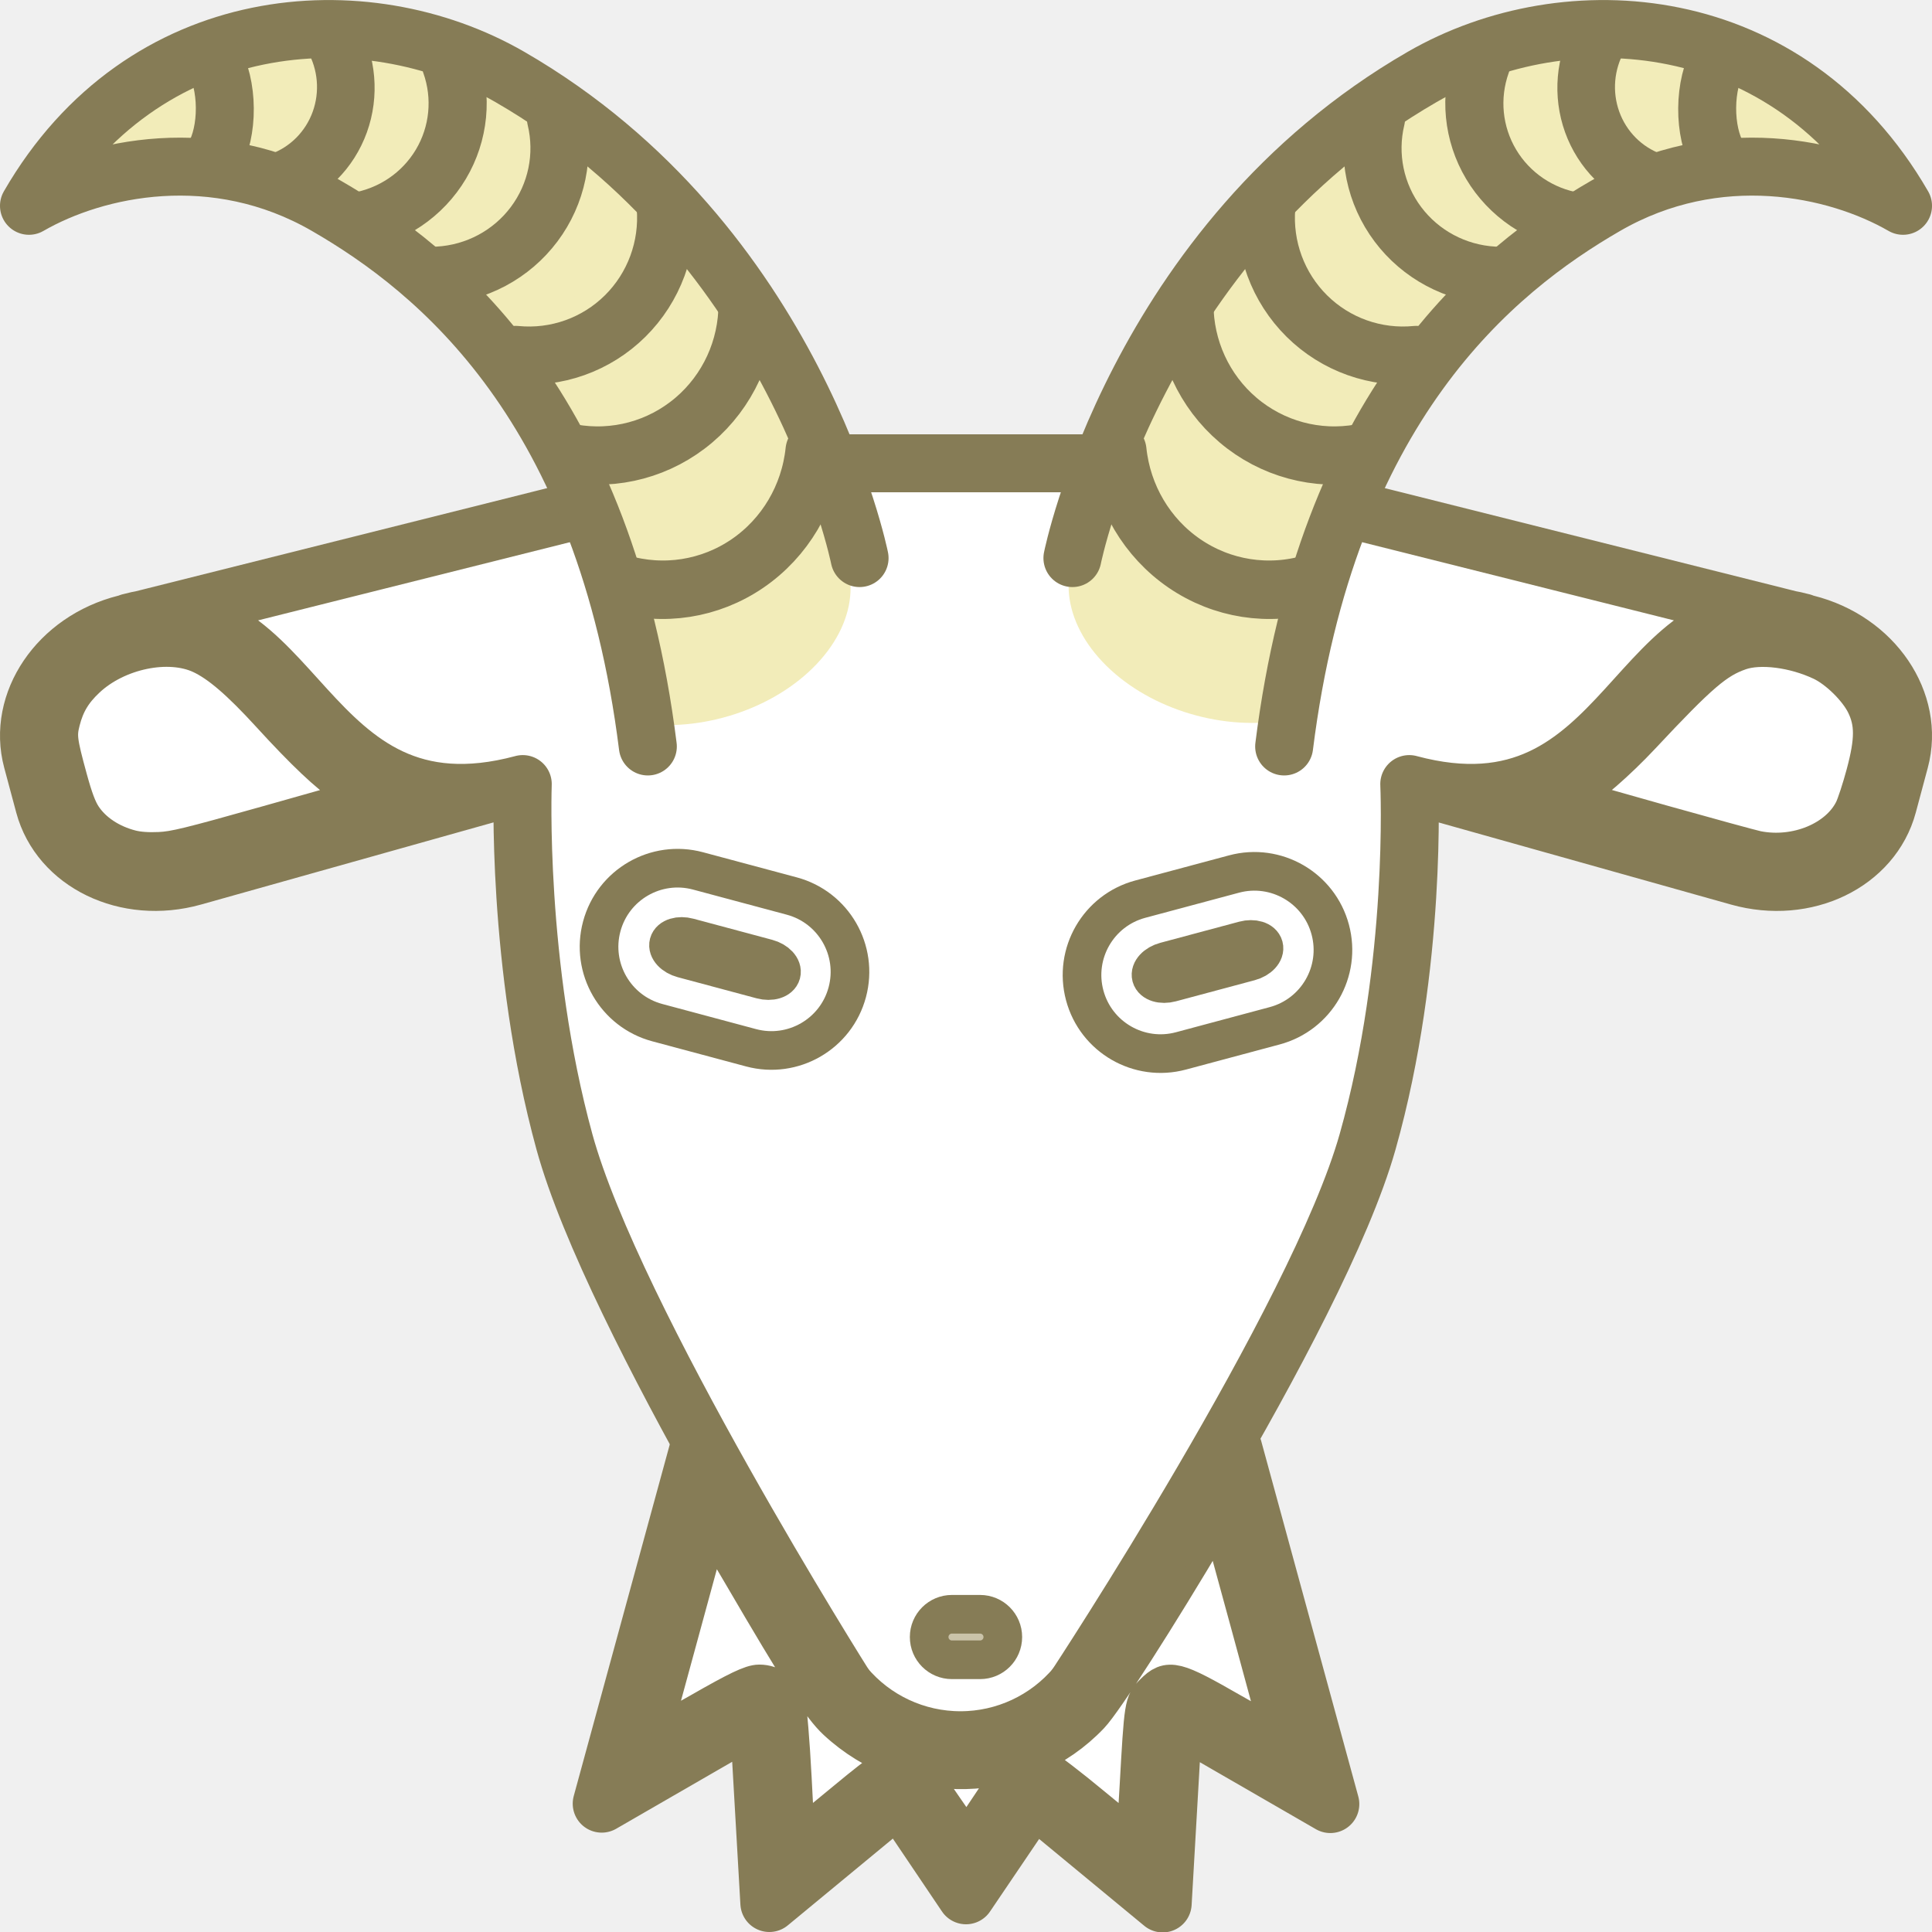
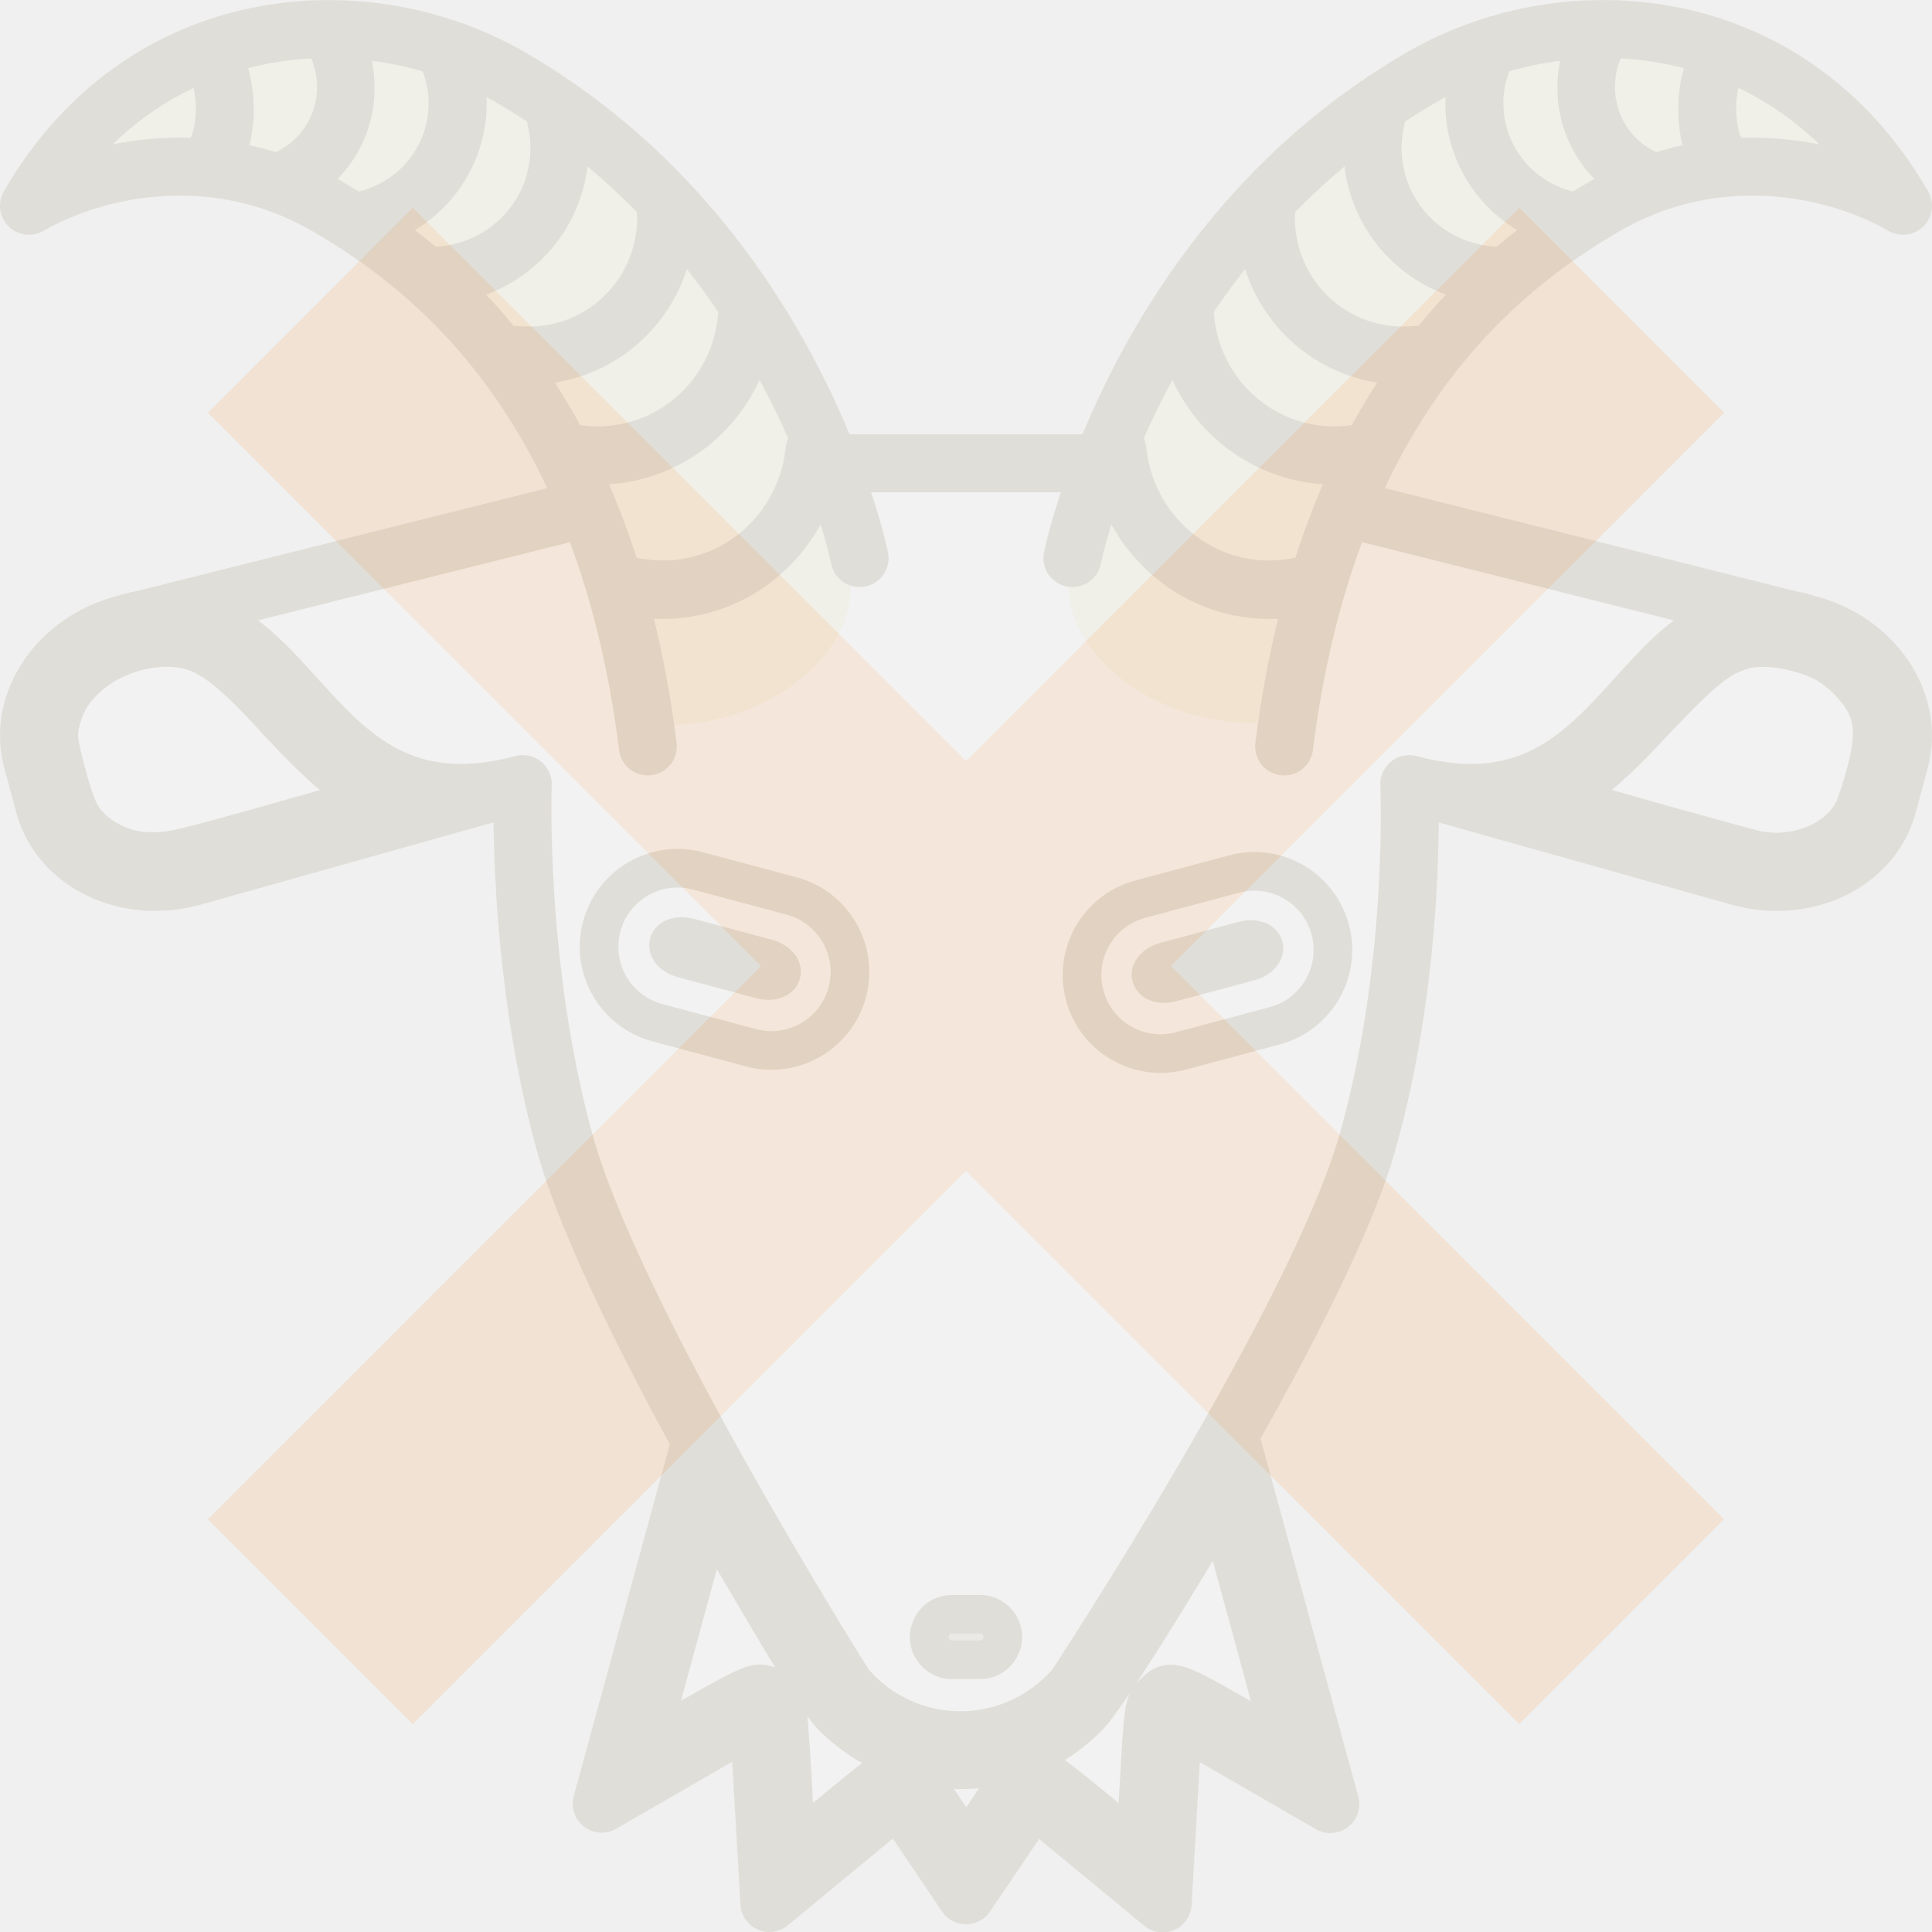
- <svg xmlns="http://www.w3.org/2000/svg" height="500" viewBox="0 0 132.292 132.292" width="500">
-   <g transform="translate(0 -164.7083)">
-     <path d="m205.043 459.965c-.481-9.211-1.197-17.776-1.59-19.034-.966-3.086-3.735-5.138-6.932-5.138-1.998 0-5.558 1.701-15.537 7.426-7.12 4.084-12.794 7.027-12.608 6.541.185-.487 3.578-12.817 7.538-27.401 3.961-14.584 7.368-27.084 7.572-27.779.255-.868 2.871 3.017 8.369 12.429 15.451 26.452 20.725 34.632 24.714 38.33 18.874 17.5 48.116 16.817 65.531-1.529 3.532-3.721 17.273-25.154 31.079-48.477l2.394-4.044 7.965 29.146c4.381 16.03 7.972 29.357 7.98 29.615.008.258-5.762-2.845-12.821-6.894-14.721-8.444-16.247-8.827-20.044-5.03-2.68 2.68-2.69 2.747-3.935 24.878-.415 7.382-.813 13.47-.885 13.529-.072.059-5.062-3.987-11.09-8.99s-11.851-9.466-12.941-9.918c-1.512-.626-2.649-.621-4.794.021-2.528.757-3.399 1.73-8.625 9.629-3.197 4.833-5.992 8.795-6.209 8.804-.218.01-2.732-3.403-5.587-7.584-6.629-9.708-7.522-10.666-10.448-11.215-3.393-.637-4.854.206-15.219 8.777-5.032 4.161-10.015 8.26-11.075 9.109l-1.927 1.544-.874-16.747z" fill="#fff" stroke="#867c56" stroke-linecap="round" stroke-linejoin="round" stroke-width="10" transform="matrix(.2645833 0 0 .2645833 0 164.7083)" />
-     <path d="m33.926 219.804c-5.435-1.381-9.979-4.403-12.599-8.379-1.239-1.88-2.294-4.685-3.714-9.876-2.646-9.672-2.833-11.187-1.855-15.004 1.156-4.513 3.045-7.654 6.605-10.984 7.884-7.375 21.272-10.145 29.771-6.159 4.701 2.205 10.05 6.796 17.821 15.296 9.034 9.882 14.904 15.432 20.02 18.931 3.164 2.165 3.925 2.896 3.23 3.107-.499.152-11.371 3.223-24.158 6.825-20.11 5.664-23.858 6.577-27.75 6.76-2.957.139-5.484-.039-7.37-.518z" fill="#fff" stroke="#867c56" stroke-linecap="round" stroke-linejoin="round" stroke-width="10" transform="matrix(.2645833 0 0 .2645833 0 164.7083)" />
-     <path d="m242.296 442.071c-5.447-1.182-11.855-4.621-15.594-8.371-2.887-2.895-21.064-33.137-35.402-58.901-20.008-35.952-32.97-63.957-37.955-82-6.064-21.952-9.592-48.642-10.216-77.29l-.333-15.29-1.366-1.79c-.821-1.076-2.263-2.133-3.614-2.649-2.074-.792-2.489-.798-5.384-.081-11.366 2.818-20.736 2.207-28.843-1.881-5.258-2.652-9.371-5.963-15.793-12.713-3.3-3.469-9.183-9.51-13.073-13.426l-7.073-7.12 1.823-.482c1.003-.265 18.585-4.664 39.073-9.775 20.488-5.111 37.628-9.407 38.09-9.546.692-.208 1.237.965 3.09 6.644 4.186 12.834 7.699 28.179 9.636 42.079.91 6.531 1.64 8.267 4.308 10.243 3.032 2.246 8.534.849 10.603-2.692.96-1.644 1.118-3.848.631-8.827-.085-.864 4.299-5.019 20.876-19.787l20.983-18.693 1.767 1.208c1.445.988 2.231 1.17 4.313 1.002 4.305-.347 7.204-3.327 7.204-7.405 0-1.763-1.97-9.81-3.453-14.107l-.993-2.875h24.223c13.323 0 24.223.123 24.223.274s-.81 3.019-1.8 6.375-1.912 7.564-2.049 9.351c-.216 2.831-.096 3.476.935 5 1.663 2.458 4.086 3.605 7.076 3.348 1.33-.115 3.003-.649 3.728-1.19l1.316-.982 21.022 18.731c11.562 10.302 21.017 18.869 21.012 19.038-.006.169-.186 1.712-.4 3.429-.66 5.295 1.801 9.037 6.531 9.931 1.983.375 5.862-1.413 7.265-3.348.632-.872 1.262-3.486 1.927-8 2.262-15.342 6.981-35.275 10.772-45.502.99-2.67 1.48-3.424 2.102-3.237.447.134 18.024 4.531 39.062 9.771 21.038 5.24 38.639 9.692 39.115 9.894.711.302.264.893-2.5 3.311-1.851 1.619-6.827 6.678-11.059 11.242-13.609 14.681-19.842 19.318-29.057 21.618-4.368 1.09-13.332.876-19.664-.47l-5.414-1.151-2.31 1.159c-4.41 2.213-4.316 1.819-4.692 19.82-.547 26.169-3.058 47.18-8.187 68.502-2.361 9.815-3.866 14.585-7.343 23.28-10.659 26.652-35.257 71.226-64.124 116.198-7.263 11.315-10.326 14.055-19.255 17.221-3.117 1.105-12.393 1.641-15.761.91zm16.004-8.454c2.445-1.111 4.93-3.846 5.749-6.328.335-1.015.513-3.173.396-4.795-.28-3.873-2.161-6.626-5.84-8.548-2.483-1.297-3.089-1.396-8.491-1.392-5.066.004-6.141.157-8.318 1.184-4.283 2.02-6.321 5.271-6.321 10.081 0 4.266 2.616 8.22 6.571 9.934 2.689 1.165 13.593 1.074 16.254-.135zm60.931-159.902c8.319-2.222 15.202-4.351 17.003-5.26 3.9-1.969 8.781-6.671 10.74-10.346 3.019-5.664 3.885-12.725 2.305-18.791-2.196-8.429-9.106-15.446-17.699-17.97-5.675-1.667-9.825-1.181-25.284 2.957-16.084 4.306-19.718 5.832-23.876 10.023-4.957 4.997-7.358 10.864-7.368 18.006-.022 14.852 12.433 26.57 26.974 25.379 1.776-.146 9.519-1.944 17.206-3.998zm-113.456 2.569c16.006-4.169 23.889-21.762 16.425-36.656-2.119-4.228-6.784-8.719-11.214-10.796-5.459-2.56-31.114-9.283-35.422-9.283-6.93 0-13.033 2.54-18.022 7.5-5.316 5.285-7.497 10.609-7.497 18.302 0 9.484 5.229 18.01 13.664 22.277 2.345 1.186 21.33 6.678 30.642 8.864 3.068.72 8.219.626 11.424-.209z" fill="#fff" stroke="#fff" stroke-linecap="round" stroke-linejoin="round" stroke-width="10" transform="matrix(.2645833 0 0 .2645833 0 164.7083)" />
-     <path d="m454.717 220.028c-2.786-.551-47.227-13.003-48.131-13.485-.537-.287-.347-.567.777-1.149 3.637-1.881 11.067-8.335 17.465-15.172 14.939-15.962 19.198-19.61 25.403-21.754 5.282-1.826 14.144-.703 21.316 2.7 4.16 1.974 9.279 7.012 11.255 11.077 2.326 4.785 2.319 9.292-.028 18.054-1.031 3.85-2.42 8.093-3.086 9.428-3.899 7.817-14.799 12.313-24.97 10.301z" fill="#fff" stroke="#867c56" stroke-linecap="round" stroke-linejoin="round" stroke-width="10" transform="matrix(.2645833 0 0 .2645833 0 164.7083)" />
-     <path d="m47.848 263.876-6.647 24.336 10.732-6.196.747 13 8.879-7.334 4.588 6.805 4.588-6.777 8.879 7.334.747-13 10.732 6.196-6.647-24.336" fill="none" stroke="#867c56" stroke-linecap="round" stroke-linejoin="round" stroke-width="3.969" />
-     <path d="m2.492 208.498a10.914 7.772 0 0 1 -2.878 8.993 10.914 7.772 0 0 1 -12.915.702l5.788-6.589z" fill="#f2ecb9" transform="matrix(.9659258 -.258819 .258819 .9659258 0 0)" />
-     <path d="m8.878 207.326c11.627-3.116 11.584 15.181 26.918 11.072m87.62-11.072c-11.627-3.116-11.584 15.181-26.918 11.072m0 0 22.563 6.338c4.58 1.287 9.146-.955 10.204-4.902l.822-3.067c1.058-3.947-1.771-8.19-6.386-9.347l-43.813-10.987m-22.025 83.749s-15.889-25.172-19.214-37.29c-3.324-12.118-2.853-24.495-2.853-24.495m16.611-21.964h27.48m16.611 21.964s.58 12.339-2.853 24.495c-3.433 12.156-19.974 37.29-19.974 37.29m-37.876-61.785-22.563 6.338c-4.58 1.287-9.146-.955-10.204-4.902l-.822-3.067c-1.058-3.947 1.771-8.19 6.386-9.347l43.813-10.987" fill="none" stroke="#867c56" stroke-linecap="round" stroke-miterlimit="5.767" stroke-width="3.969" />
-     <path d="m73.672 280.183a10.319 10.319 0 0 1 -7.905 3.686 10.319 10.319 0 0 1 -7.905-3.686" style="fill:none;stroke:#867c56;stroke-width:3.969;stroke-linecap:round;stroke-linejoin:round;stroke-miterlimit:19.9" />
-     <path d="m-124.405 174.34a10.914 7.772 0 0 1 -2.878 8.993 10.914 7.772 0 0 1 -12.915.702l5.788-6.589z" fill="#f2ecb9" transform="matrix(-.9659258 -.258819 -.258819 .9659258 0 0)" />
-     <g stroke="#867c56">
-       <path d="m87.931 215.822c2.925-23.329 14.378-32.611 22.015-37.021s15.793-2.637 20.362 0c-7.79-13.493-23.02-14.544-32.929-8.823-19.613 11.324-23.946 32.944-23.946 32.944" fill="#f2ecb9" stroke-linecap="round" stroke-linejoin="round" stroke-miterlimit="5.767" stroke-width="3.969" />
-       <path d="m44.361 215.822c-2.925-23.329-14.378-32.611-22.015-37.021s-15.793-2.637-20.362 0c7.79-13.493 23.02-14.544 32.929-8.823 19.613 11.324 23.946 32.944 23.946 32.944" fill="#f2ecb9" stroke-linecap="round" stroke-linejoin="round" stroke-miterlimit="5.767" stroke-width="3.969" />
-       <rect fill="#fff" height="10.758" rx="5.379" stroke-linecap="round" stroke-linejoin="round" stroke-miterlimit="30.5" stroke-width="2.646" transform="matrix(.9659258 .258819 -.258819 .9659258 0 0)" width="17.406" x="98.848" y="204.328" />
-       <rect fill="#fff" height="1.5" rx="1.194" ry=".75" stroke-linecap="round" stroke-linejoin="round" stroke-miterlimit="30.5" stroke-width="2.646" transform="matrix(.9659258 .258819 -.258819 .9659258 0 0)" width="7.977" x="103.581" y="208.894" />
-       <rect fill="#fff" height="10.758" rx="5.379" stroke-linecap="round" stroke-linejoin="round" stroke-miterlimit="30.5" stroke-width="2.646" transform="matrix(.9659258 -.258819 .258819 .9659258 0 0)" width="17.406" x="11.474" y="238.775" />
-       <rect fill="#fff" height="1.5" rx="1.194" ry=".75" stroke-linecap="round" stroke-linejoin="round" stroke-miterlimit="30.5" stroke-width="2.646" transform="matrix(.9659258 -.258819 .258819 .9659258 0 0)" width="7.977" x="16.207" y="243.341" />
-       <rect fill="#cac3a9" height="3.117" rx="1.558" stroke-linecap="round" stroke-linejoin="round" stroke-width="2.646" width="5.043" x="63.624" y="275.244" />
-       <path d="m-60.601 192.968a10.516 10.633 0 0 1 -8.056 3.798 10.516 10.633 0 0 1 -8.056-3.798" fill="#f2ecb9" stroke-linecap="round" stroke-linejoin="round" stroke-miterlimit="5.767" stroke-width="3.969" transform="matrix(.8256883 -.5641266 .5482195 .8363345 0 0)" />
-       <path d="m-79.134 174.536a10.316 10.369 0 0 1 -7.903 3.704 10.316 10.369 0 0 1 -7.903-3.704" fill="#f2ecb9" stroke-linecap="round" stroke-linejoin="round" stroke-miterlimit="5.767" stroke-width="3.969" transform="matrix(.7622374 -.6472976 .6387792 .7693901 0 0)" />
-       <path d="m-92.502 159.175a9.422 9.462 0 0 1 -7.218 3.38 9.422 9.462 0 0 1 -7.218-3.38" fill="#f2ecb9" stroke-linecap="round" stroke-linejoin="round" stroke-miterlimit="5.767" stroke-width="3.969" transform="matrix(.7106899 -.7035054 .6993115 .7148171 0 0)" />
-       <path d="m-116.334 134.166a8.774 8.821 0 0 1 -6.721 3.151 8.774 8.821 0 0 1 -6.721-3.151" fill="#f2ecb9" stroke-linecap="round" stroke-linejoin="round" stroke-miterlimit="5.767" stroke-width="3.969" transform="matrix(.6001064 -.7999202 .8041135 .5944759 0 0)" />
-       <path d="m-130.099 113.081a8.234 8.298 0 0 1 -6.307 2.964 8.234 8.298 0 0 1 -6.307-2.964" fill="#f2ecb9" stroke-linecap="round" stroke-linejoin="round" stroke-miterlimit="5.767" stroke-width="3.969" transform="matrix(.5121389 -.8589026 .8621359 .5066771 0 0)" />
-       <path d="m-148.125 78.151a6.875 6.833 0 0 1 -5.266 2.441 6.875 6.833 0 0 1 -5.266-2.441" fill="#f2ecb9" stroke-linecap="round" stroke-linejoin="round" stroke-miterlimit="5.767" stroke-width="3.969" transform="matrix(.3391144 -.9407452 .9341449 .356894 0 0)" />
-       <path d="m-168.665 13.28a4.37 2.157 0 0 1 -3.348.771 4.37 2.157 0 0 1 -3.348-.771" fill="#f2ecb9" stroke-linecap="round" stroke-linejoin="round" stroke-miterlimit="5.767" stroke-width="3.969" transform="matrix(-.00780929 -.9999695 .9999787 .00652413 0 0)" />
-       <path d="m-171.262 118.325a10.516 10.633 0 0 1 -8.056 3.798 10.516 10.633 0 0 1 -8.056-3.798" fill="#f2ecb9" stroke-linecap="round" stroke-linejoin="round" stroke-miterlimit="5.767" stroke-width="3.969" transform="matrix(-.8256883 -.5641266 -.5482195 .8363345 0 0)" />
-       <path d="m-180.924 88.899a10.316 10.369 0 0 1 -7.903 3.704 10.316 10.369 0 0 1 -7.903-3.704" fill="#f2ecb9" stroke-linecap="round" stroke-linejoin="round" stroke-miterlimit="5.767" stroke-width="3.969" transform="matrix(-.7622374 -.6472976 -.6387792 .7693901 0 0)" />
-       <path d="m-187.068 66.105a9.422 9.462 0 0 1 -7.218 3.38 9.422 9.462 0 0 1 -7.218-3.38" fill="#f2ecb9" stroke-linecap="round" stroke-linejoin="round" stroke-miterlimit="5.767" stroke-width="3.969" transform="matrix(-.7106899 -.7035054 -.6993115 .7148171 0 0)" />
-       <path d="m-194.981 28.341a8.774 8.821 0 0 1 -6.721 3.151 8.774 8.821 0 0 1 -6.721-3.151" fill="#f2ecb9" stroke-linecap="round" stroke-linejoin="round" stroke-miterlimit="5.767" stroke-width="3.969" transform="matrix(-.6001064 -.7999202 -.8041135 .5944759 0 0)" />
-       <path d="m-197.13-.547a8.234 8.298 0 0 1 -6.307 2.964 8.234 8.298 0 0 1 -6.307-2.964" fill="#f2ecb9" stroke-linecap="round" stroke-linejoin="round" stroke-miterlimit="5.767" stroke-width="3.969" transform="matrix(-.5121389 -.8589026 -.8621359 .5066771 0 0)" />
-       <path d="m-195.347-46.324a6.875 6.833 0 0 1 -5.266 2.441 6.875 6.833 0 0 1 -5.266-2.441" fill="#f2ecb9" stroke-linecap="round" stroke-linejoin="round" stroke-miterlimit="5.767" stroke-width="3.969" transform="matrix(-.3391144 -.9407452 -.9341449 .356894 0 0)" />
-       <path d="m-169.528-119.021a4.37 2.157 0 0 1 -3.348.771 4.37 2.157 0 0 1 -3.348-.771" fill="#f2ecb9" stroke-linecap="round" stroke-linejoin="round" stroke-miterlimit="5.767" stroke-width="3.969" transform="matrix(.00780929 -.9999695 -.9999787 .00652413 0 0)" />
+ <svg xmlns="http://www.w3.org/2000/svg" height="500" viewBox="0 0 132.292 132.292" width="500" version="1.1" id="svg66">
+   <defs id="defs70">
+     <marker orient="auto" refY="0.0" refX="0.0" id="marker1154" style="overflow:visible">
+       <path id="path1152" d="M 0.0,0.0 L 5.0,-5.0 L -12.5,0.0 L 5.0,5.0 L 0.0,0.0 z " style="fill-rule:evenodd;stroke:#000000;stroke-width:1.0pt" transform="scale(0.8) translate(12.5,0)" />
+     </marker>
+     <marker orient="auto" refY="0.0" refX="0.0" id="marker1138" style="overflow:visible">
+       <path id="path1136" d="M 0.0,0.0 L 5.0,-5.0 L -12.5,0.0 L 5.0,5.0 L 0.0,0.0 z " style="fill-rule:evenodd;stroke:#000000;stroke-width:1.0pt" transform="scale(0.8) translate(12.5,0)" />
+     </marker>
+     <marker orient="auto" refY="0.0" refX="0.0" id="Arrow1Lstart" style="overflow:visible">
+       <path id="path866" d="M 0.0,0.0 L 5.0,-5.0 L -12.5,0.0 L 5.0,5.0 L 0.0,0.0 z " style="fill-rule:evenodd;stroke:#000000;stroke-width:1.0pt" transform="scale(0.8) translate(12.5,0)" />
+     </marker>
+   </defs>
+   <path id="rect897" transform="rotate(45)" style="opacity:0.12;fill:#ff7b00;fill-opacity:1;fill-rule:nonzero;stroke:none;stroke-width:19.844;stroke-linecap:round;stroke-linejoin:round;stroke-miterlimit:4;stroke-dasharray:none;stroke-dashoffset:0;stroke-opacity:0.991" d="M 30.044,-9.922 H 157.044 V 9.922 H 30.044 Z M 83.622,63.5 l 0,-127 h 19.844 l 0,127 z" />
+   <g transform="translate(0 -164.7083)" id="g64" style="opacity:0.15">
+     <path d="m205.043 459.965c-.481-9.211-1.197-17.776-1.59-19.034-.966-3.086-3.735-5.138-6.932-5.138-1.998 0-5.558 1.701-15.537 7.426-7.12 4.084-12.794 7.027-12.608 6.541.185-.487 3.578-12.817 7.538-27.401 3.961-14.584 7.368-27.084 7.572-27.779.255-.868 2.871 3.017 8.369 12.429 15.451 26.452 20.725 34.632 24.714 38.33 18.874 17.5 48.116 16.817 65.531-1.529 3.532-3.721 17.273-25.154 31.079-48.477l2.394-4.044 7.965 29.146c4.381 16.03 7.972 29.357 7.98 29.615.008.258-5.762-2.845-12.821-6.894-14.721-8.444-16.247-8.827-20.044-5.03-2.68 2.68-2.69 2.747-3.935 24.878-.415 7.382-.813 13.47-.885 13.529-.072.059-5.062-3.987-11.09-8.99s-11.851-9.466-12.941-9.918c-1.512-.626-2.649-.621-4.794.021-2.528.757-3.399 1.73-8.625 9.629-3.197 4.833-5.992 8.795-6.209 8.804-.218.01-2.732-3.403-5.587-7.584-6.629-9.708-7.522-10.666-10.448-11.215-3.393-.637-4.854.206-15.219 8.777-5.032 4.161-10.015 8.26-11.075 9.109l-1.927 1.544-.874-16.747z" fill="#fff" stroke="#867c56" stroke-linecap="round" stroke-linejoin="round" stroke-width="10" transform="matrix(.2645833 0 0 .2645833 0 164.7083)" id="path2" style="" />
+     <path d="m33.926 219.804c-5.435-1.381-9.979-4.403-12.599-8.379-1.239-1.88-2.294-4.685-3.714-9.876-2.646-9.672-2.833-11.187-1.855-15.004 1.156-4.513 3.045-7.654 6.605-10.984 7.884-7.375 21.272-10.145 29.771-6.159 4.701 2.205 10.05 6.796 17.821 15.296 9.034 9.882 14.904 15.432 20.02 18.931 3.164 2.165 3.925 2.896 3.23 3.107-.499.152-11.371 3.223-24.158 6.825-20.11 5.664-23.858 6.577-27.75 6.76-2.957.139-5.484-.039-7.37-.518z" fill="#fff" stroke="#867c56" stroke-linecap="round" stroke-linejoin="round" stroke-width="10" transform="matrix(.2645833 0 0 .2645833 0 164.7083)" id="path4" style="" />
+     <path d="m242.296 442.071c-5.447-1.182-11.855-4.621-15.594-8.371-2.887-2.895-21.064-33.137-35.402-58.901-20.008-35.952-32.97-63.957-37.955-82-6.064-21.952-9.592-48.642-10.216-77.29l-.333-15.29-1.366-1.79c-.821-1.076-2.263-2.133-3.614-2.649-2.074-.792-2.489-.798-5.384-.081-11.366 2.818-20.736 2.207-28.843-1.881-5.258-2.652-9.371-5.963-15.793-12.713-3.3-3.469-9.183-9.51-13.073-13.426l-7.073-7.12 1.823-.482c1.003-.265 18.585-4.664 39.073-9.775 20.488-5.111 37.628-9.407 38.09-9.546.692-.208 1.237.965 3.09 6.644 4.186 12.834 7.699 28.179 9.636 42.079.91 6.531 1.64 8.267 4.308 10.243 3.032 2.246 8.534.849 10.603-2.692.96-1.644 1.118-3.848.631-8.827-.085-.864 4.299-5.019 20.876-19.787l20.983-18.693 1.767 1.208c1.445.988 2.231 1.17 4.313 1.002 4.305-.347 7.204-3.327 7.204-7.405 0-1.763-1.97-9.81-3.453-14.107l-.993-2.875h24.223c13.323 0 24.223.123 24.223.274s-.81 3.019-1.8 6.375-1.912 7.564-2.049 9.351c-.216 2.831-.096 3.476.935 5 1.663 2.458 4.086 3.605 7.076 3.348 1.33-.115 3.003-.649 3.728-1.19l1.316-.982 21.022 18.731c11.562 10.302 21.017 18.869 21.012 19.038-.006.169-.186 1.712-.4 3.429-.66 5.295 1.801 9.037 6.531 9.931 1.983.375 5.862-1.413 7.265-3.348.632-.872 1.262-3.486 1.927-8 2.262-15.342 6.981-35.275 10.772-45.502.99-2.67 1.48-3.424 2.102-3.237.447.134 18.024 4.531 39.062 9.771 21.038 5.24 38.639 9.692 39.115 9.894.711.302.264.893-2.5 3.311-1.851 1.619-6.827 6.678-11.059 11.242-13.609 14.681-19.842 19.318-29.057 21.618-4.368 1.09-13.332.876-19.664-.47l-5.414-1.151-2.31 1.159c-4.41 2.213-4.316 1.819-4.692 19.82-.547 26.169-3.058 47.18-8.187 68.502-2.361 9.815-3.866 14.585-7.343 23.28-10.659 26.652-35.257 71.226-64.124 116.198-7.263 11.315-10.326 14.055-19.255 17.221-3.117 1.105-12.393 1.641-15.761.91zm16.004-8.454c2.445-1.111 4.93-3.846 5.749-6.328.335-1.015.513-3.173.396-4.795-.28-3.873-2.161-6.626-5.84-8.548-2.483-1.297-3.089-1.396-8.491-1.392-5.066.004-6.141.157-8.318 1.184-4.283 2.02-6.321 5.271-6.321 10.081 0 4.266 2.616 8.22 6.571 9.934 2.689 1.165 13.593 1.074 16.254-.135zm60.931-159.902c8.319-2.222 15.202-4.351 17.003-5.26 3.9-1.969 8.781-6.671 10.74-10.346 3.019-5.664 3.885-12.725 2.305-18.791-2.196-8.429-9.106-15.446-17.699-17.97-5.675-1.667-9.825-1.181-25.284 2.957-16.084 4.306-19.718 5.832-23.876 10.023-4.957 4.997-7.358 10.864-7.368 18.006-.022 14.852 12.433 26.57 26.974 25.379 1.776-.146 9.519-1.944 17.206-3.998zm-113.456 2.569c16.006-4.169 23.889-21.762 16.425-36.656-2.119-4.228-6.784-8.719-11.214-10.796-5.459-2.56-31.114-9.283-35.422-9.283-6.93 0-13.033 2.54-18.022 7.5-5.316 5.285-7.497 10.609-7.497 18.302 0 9.484 5.229 18.01 13.664 22.277 2.345 1.186 21.33 6.678 30.642 8.864 3.068.72 8.219.626 11.424-.209z" fill="#fff" stroke="#fff" stroke-linecap="round" stroke-linejoin="round" stroke-width="10" transform="matrix(.2645833 0 0 .2645833 0 164.7083)" id="path6" style="" />
+     <path d="m454.717 220.028c-2.786-.551-47.227-13.003-48.131-13.485-.537-.287-.347-.567.777-1.149 3.637-1.881 11.067-8.335 17.465-15.172 14.939-15.962 19.198-19.61 25.403-21.754 5.282-1.826 14.144-.703 21.316 2.7 4.16 1.974 9.279 7.012 11.255 11.077 2.326 4.785 2.319 9.292-.028 18.054-1.031 3.85-2.42 8.093-3.086 9.428-3.899 7.817-14.799 12.313-24.97 10.301z" fill="#fff" stroke="#867c56" stroke-linecap="round" stroke-linejoin="round" stroke-width="10" transform="matrix(.2645833 0 0 .2645833 0 164.7083)" id="path8" style="" />
+     <path d="m47.848 263.876-6.647 24.336 10.732-6.196.747 13 8.879-7.334 4.588 6.805 4.588-6.777 8.879 7.334.747-13 10.732 6.196-6.647-24.336" fill="none" stroke="#867c56" stroke-linecap="round" stroke-linejoin="round" stroke-width="3.969" id="path10" style="" />
+     <path d="m2.492 208.498a10.914 7.772 0 0 1 -2.878 8.993 10.914 7.772 0 0 1 -12.915.702l5.788-6.589z" fill="#f2ecb9" transform="matrix(.9659258 -.258819 .258819 .9659258 0 0)" id="path12" style="" />
+     <path d="m8.878 207.326c11.627-3.116 11.584 15.181 26.918 11.072m87.62-11.072c-11.627-3.116-11.584 15.181-26.918 11.072m0 0 22.563 6.338c4.58 1.287 9.146-.955 10.204-4.902l.822-3.067c1.058-3.947-1.771-8.19-6.386-9.347l-43.813-10.987m-22.025 83.749s-15.889-25.172-19.214-37.29c-3.324-12.118-2.853-24.495-2.853-24.495m16.611-21.964h27.48m16.611 21.964s.58 12.339-2.853 24.495c-3.433 12.156-19.974 37.29-19.974 37.29m-37.876-61.785-22.563 6.338c-4.58 1.287-9.146-.955-10.204-4.902l-.822-3.067c-1.058-3.947 1.771-8.19 6.386-9.347l43.813-10.987" fill="none" stroke="#867c56" stroke-linecap="round" stroke-miterlimit="5.767" stroke-width="3.969" id="path14" style="" />
+     <path d="m73.672 280.183a10.319 10.319 0 0 1 -7.905 3.686 10.319 10.319 0 0 1 -7.905-3.686" style="fill:none;stroke:#867c56;stroke-width:3.969;stroke-linecap:round;stroke-linejoin:round;stroke-miterlimit:19.9" id="path16" />
+     <path d="m-124.405 174.34a10.914 7.772 0 0 1 -2.878 8.993 10.914 7.772 0 0 1 -12.915.702l5.788-6.589z" fill="#f2ecb9" transform="matrix(-.9659258 -.258819 -.258819 .9659258 0 0)" id="path18" style="" />
+     <g stroke="#867c56" id="g62" style="">
+       <path d="m87.931 215.822c2.925-23.329 14.378-32.611 22.015-37.021s15.793-2.637 20.362 0c-7.79-13.493-23.02-14.544-32.929-8.823-19.613 11.324-23.946 32.944-23.946 32.944" fill="#f2ecb9" stroke-linecap="round" stroke-linejoin="round" stroke-miterlimit="5.767" stroke-width="3.969" id="path20" style="" />
+       <path d="m44.361 215.822c-2.925-23.329-14.378-32.611-22.015-37.021s-15.793-2.637-20.362 0c7.79-13.493 23.02-14.544 32.929-8.823 19.613 11.324 23.946 32.944 23.946 32.944" fill="#f2ecb9" stroke-linecap="round" stroke-linejoin="round" stroke-miterlimit="5.767" stroke-width="3.969" id="path22" style="" />
+       <rect fill="#fff" height="10.758" rx="5.379" stroke-linecap="round" stroke-linejoin="round" stroke-miterlimit="30.5" stroke-width="2.646" transform="matrix(.9659258 .258819 -.258819 .9659258 0 0)" width="17.406" x="98.848" y="204.328" id="rect24" style="" />
+       <rect fill="#fff" height="1.5" rx="1.194" ry=".75" stroke-linecap="round" stroke-linejoin="round" stroke-miterlimit="30.5" stroke-width="2.646" transform="matrix(.9659258 .258819 -.258819 .9659258 0 0)" width="7.977" x="103.581" y="208.894" id="rect26" style="" />
+       <rect fill="#fff" height="10.758" rx="5.379" stroke-linecap="round" stroke-linejoin="round" stroke-miterlimit="30.5" stroke-width="2.646" transform="matrix(.9659258 -.258819 .258819 .9659258 0 0)" width="17.406" x="11.474" y="238.775" id="rect28" style="" />
+       <rect fill="#fff" height="1.5" rx="1.194" ry=".75" stroke-linecap="round" stroke-linejoin="round" stroke-miterlimit="30.5" stroke-width="2.646" transform="matrix(.9659258 -.258819 .258819 .9659258 0 0)" width="7.977" x="16.207" y="243.341" id="rect30" style="" />
+       <rect fill="#cac3a9" height="3.117" rx="1.558" stroke-linecap="round" stroke-linejoin="round" stroke-width="2.646" width="5.043" x="63.624" y="275.244" id="rect32" style="" />
+       <path d="m-60.601 192.968a10.516 10.633 0 0 1 -8.056 3.798 10.516 10.633 0 0 1 -8.056-3.798" fill="#f2ecb9" stroke-linecap="round" stroke-linejoin="round" stroke-miterlimit="5.767" stroke-width="3.969" transform="matrix(.8256883 -.5641266 .5482195 .8363345 0 0)" id="path34" style="" />
+       <path d="m-79.134 174.536a10.316 10.369 0 0 1 -7.903 3.704 10.316 10.369 0 0 1 -7.903-3.704" fill="#f2ecb9" stroke-linecap="round" stroke-linejoin="round" stroke-miterlimit="5.767" stroke-width="3.969" transform="matrix(.7622374 -.6472976 .6387792 .7693901 0 0)" id="path36" style="" />
+       <path d="m-92.502 159.175a9.422 9.462 0 0 1 -7.218 3.38 9.422 9.462 0 0 1 -7.218-3.38" fill="#f2ecb9" stroke-linecap="round" stroke-linejoin="round" stroke-miterlimit="5.767" stroke-width="3.969" transform="matrix(.7106899 -.7035054 .6993115 .7148171 0 0)" id="path38" style="" />
+       <path d="m-116.334 134.166a8.774 8.821 0 0 1 -6.721 3.151 8.774 8.821 0 0 1 -6.721-3.151" fill="#f2ecb9" stroke-linecap="round" stroke-linejoin="round" stroke-miterlimit="5.767" stroke-width="3.969" transform="matrix(.6001064 -.7999202 .8041135 .5944759 0 0)" id="path40" style="" />
+       <path d="m-130.099 113.081a8.234 8.298 0 0 1 -6.307 2.964 8.234 8.298 0 0 1 -6.307-2.964" fill="#f2ecb9" stroke-linecap="round" stroke-linejoin="round" stroke-miterlimit="5.767" stroke-width="3.969" transform="matrix(.5121389 -.8589026 .8621359 .5066771 0 0)" id="path42" style="" />
+       <path d="m-148.125 78.151a6.875 6.833 0 0 1 -5.266 2.441 6.875 6.833 0 0 1 -5.266-2.441" fill="#f2ecb9" stroke-linecap="round" stroke-linejoin="round" stroke-miterlimit="5.767" stroke-width="3.969" transform="matrix(.3391144 -.9407452 .9341449 .356894 0 0)" id="path44" style="" />
+       <path d="m-168.665 13.28a4.37 2.157 0 0 1 -3.348.771 4.37 2.157 0 0 1 -3.348-.771" fill="#f2ecb9" stroke-linecap="round" stroke-linejoin="round" stroke-miterlimit="5.767" stroke-width="3.969" transform="matrix(-.00780929 -.9999695 .9999787 .00652413 0 0)" id="path46" style="" />
+       <path d="m-171.262 118.325a10.516 10.633 0 0 1 -8.056 3.798 10.516 10.633 0 0 1 -8.056-3.798" fill="#f2ecb9" stroke-linecap="round" stroke-linejoin="round" stroke-miterlimit="5.767" stroke-width="3.969" transform="matrix(-.8256883 -.5641266 -.5482195 .8363345 0 0)" id="path48" style="" />
+       <path d="m-180.924 88.899a10.316 10.369 0 0 1 -7.903 3.704 10.316 10.369 0 0 1 -7.903-3.704" fill="#f2ecb9" stroke-linecap="round" stroke-linejoin="round" stroke-miterlimit="5.767" stroke-width="3.969" transform="matrix(-.7622374 -.6472976 -.6387792 .7693901 0 0)" id="path50" style="" />
+       <path d="m-187.068 66.105a9.422 9.462 0 0 1 -7.218 3.38 9.422 9.462 0 0 1 -7.218-3.38" fill="#f2ecb9" stroke-linecap="round" stroke-linejoin="round" stroke-miterlimit="5.767" stroke-width="3.969" transform="matrix(-.7106899 -.7035054 -.6993115 .7148171 0 0)" id="path52" style="" />
+       <path d="m-194.981 28.341a8.774 8.821 0 0 1 -6.721 3.151 8.774 8.821 0 0 1 -6.721-3.151" fill="#f2ecb9" stroke-linecap="round" stroke-linejoin="round" stroke-miterlimit="5.767" stroke-width="3.969" transform="matrix(-.6001064 -.7999202 -.8041135 .5944759 0 0)" id="path54" style="" />
+       <path d="m-197.13-.547a8.234 8.298 0 0 1 -6.307 2.964 8.234 8.298 0 0 1 -6.307-2.964" fill="#f2ecb9" stroke-linecap="round" stroke-linejoin="round" stroke-miterlimit="5.767" stroke-width="3.969" transform="matrix(-.5121389 -.8589026 -.8621359 .5066771 0 0)" id="path56" style="" />
+       <path d="m-195.347-46.324a6.875 6.833 0 0 1 -5.266 2.441 6.875 6.833 0 0 1 -5.266-2.441" fill="#f2ecb9" stroke-linecap="round" stroke-linejoin="round" stroke-miterlimit="5.767" stroke-width="3.969" transform="matrix(-.3391144 -.9407452 -.9341449 .356894 0 0)" id="path58" style="" />
+       <path d="m-169.528-119.021a4.37 2.157 0 0 1 -3.348.771 4.37 2.157 0 0 1 -3.348-.771" fill="#f2ecb9" stroke-linecap="round" stroke-linejoin="round" stroke-miterlimit="5.767" stroke-width="3.969" transform="matrix(.00780929 -.9999695 -.9999787 .00652413 0 0)" id="path60" style="" />
    </g>
  </g>
</svg>
